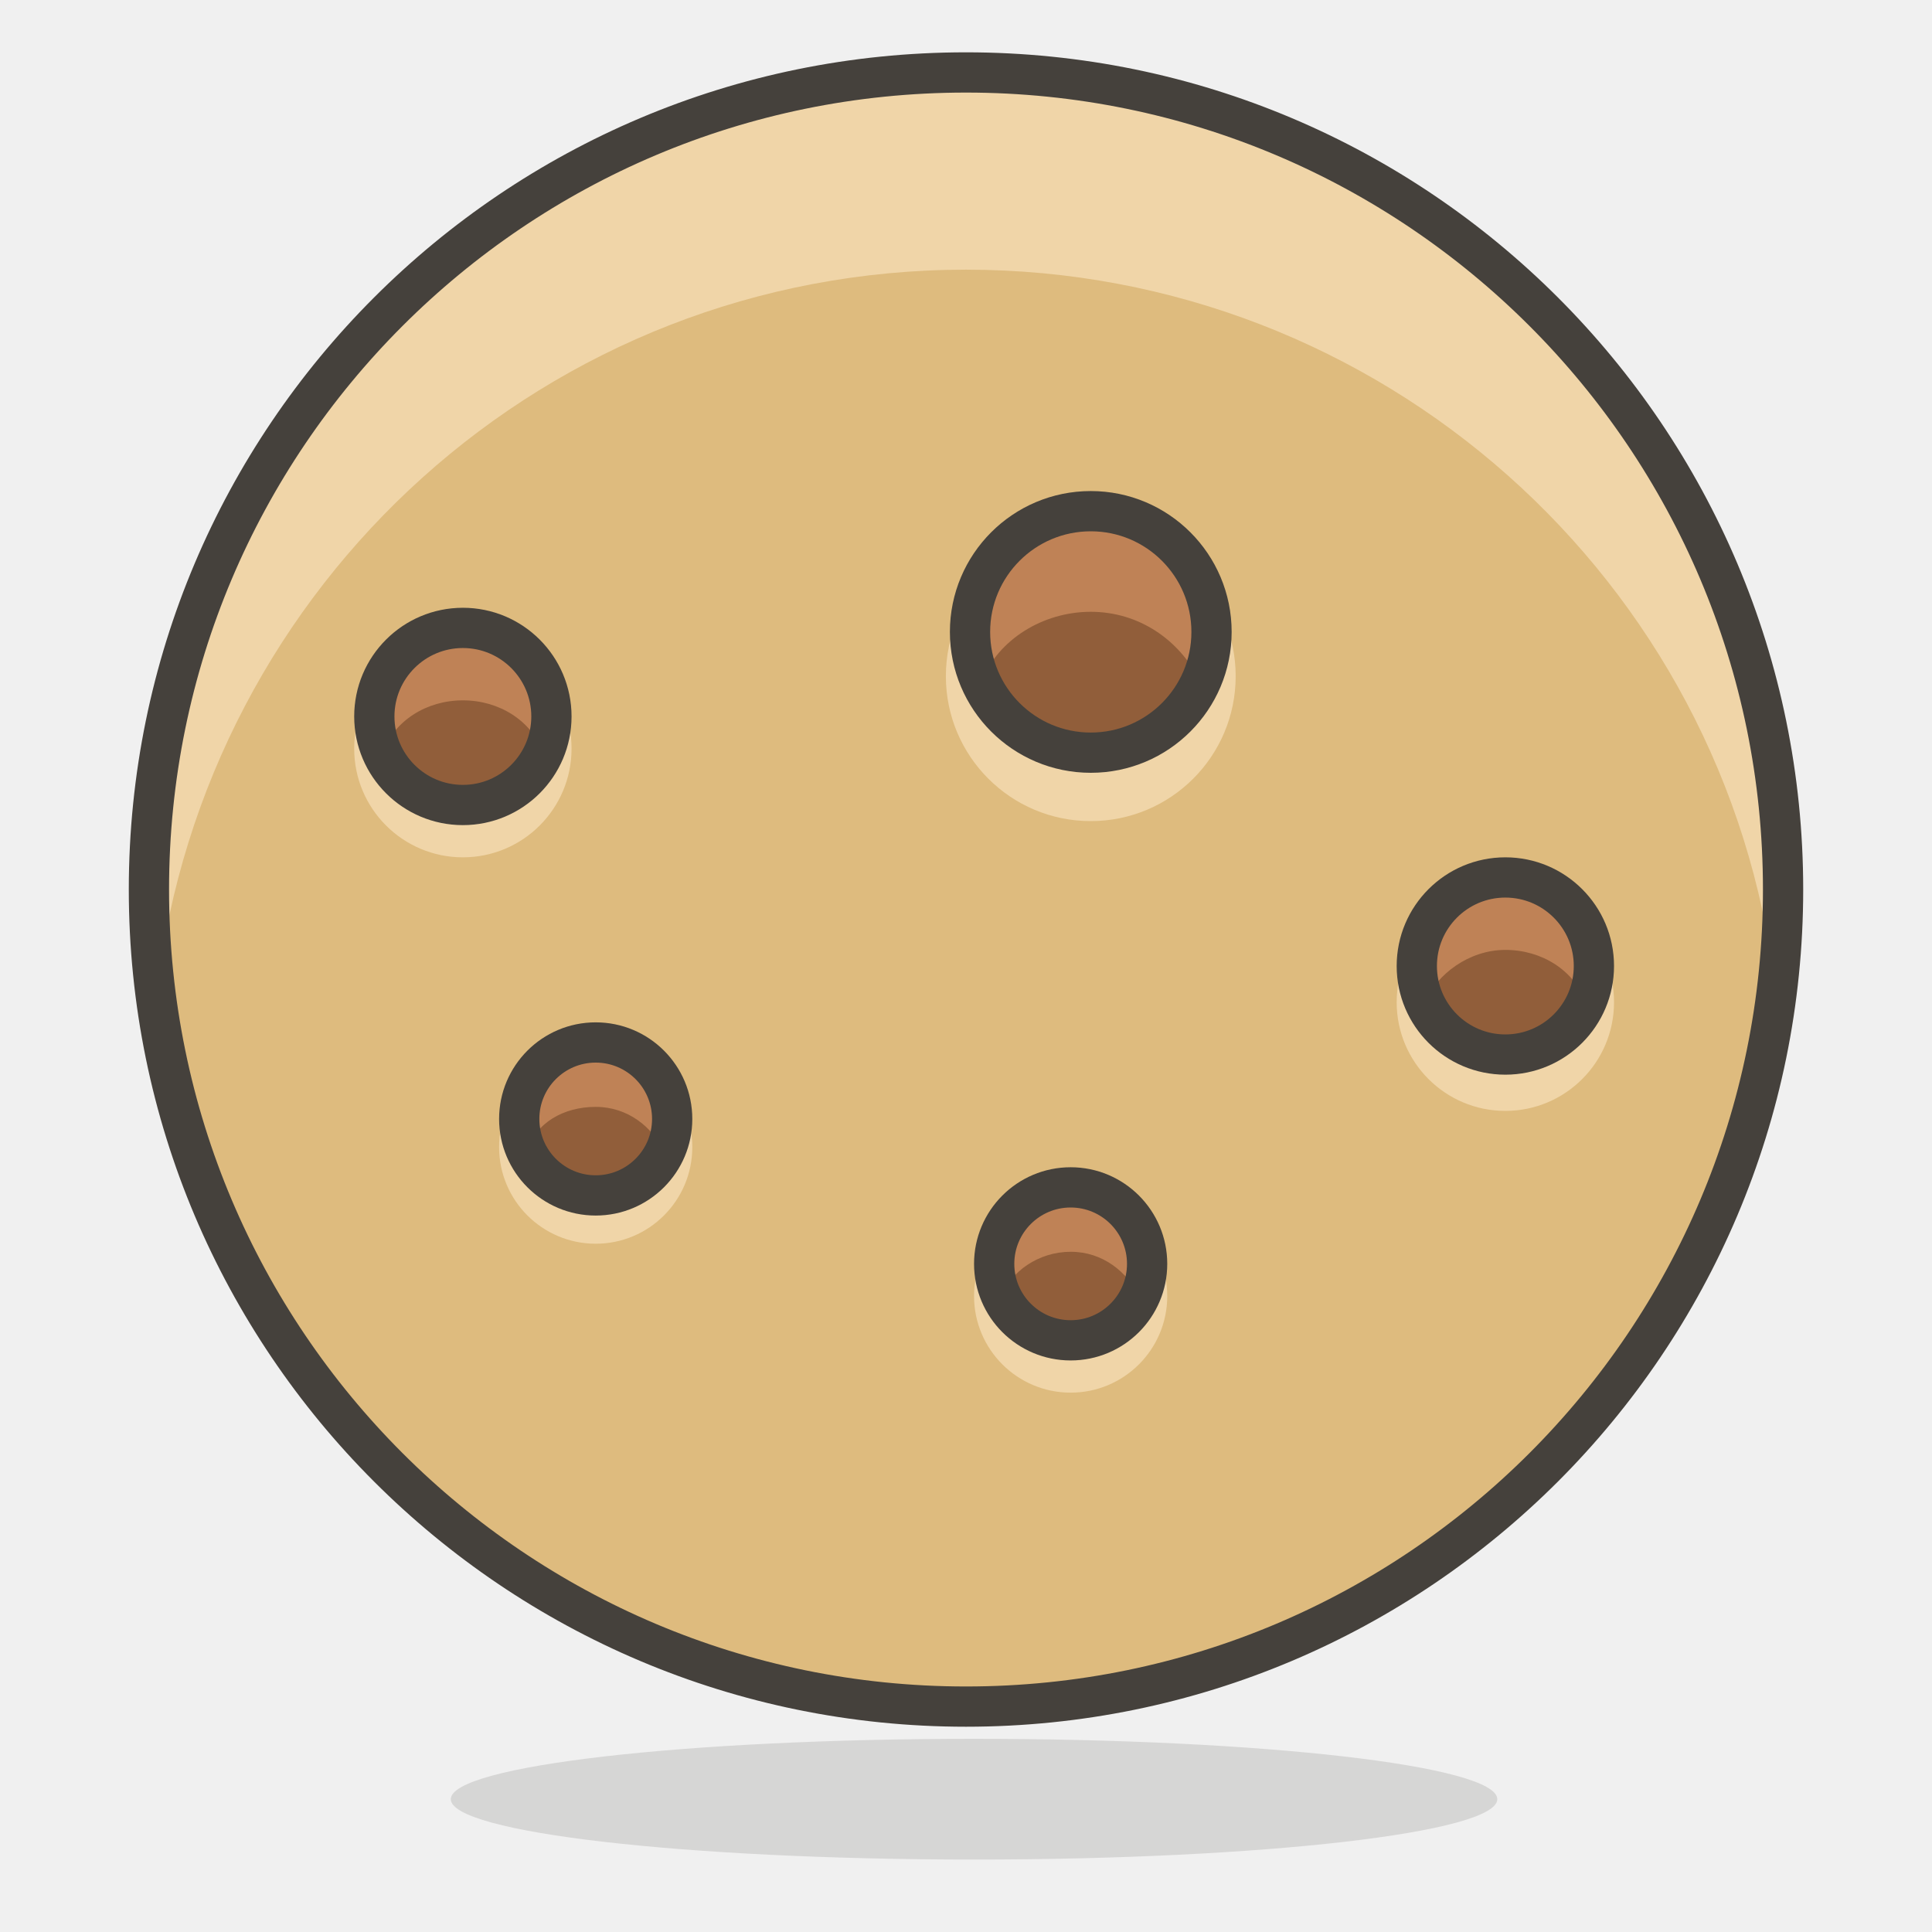
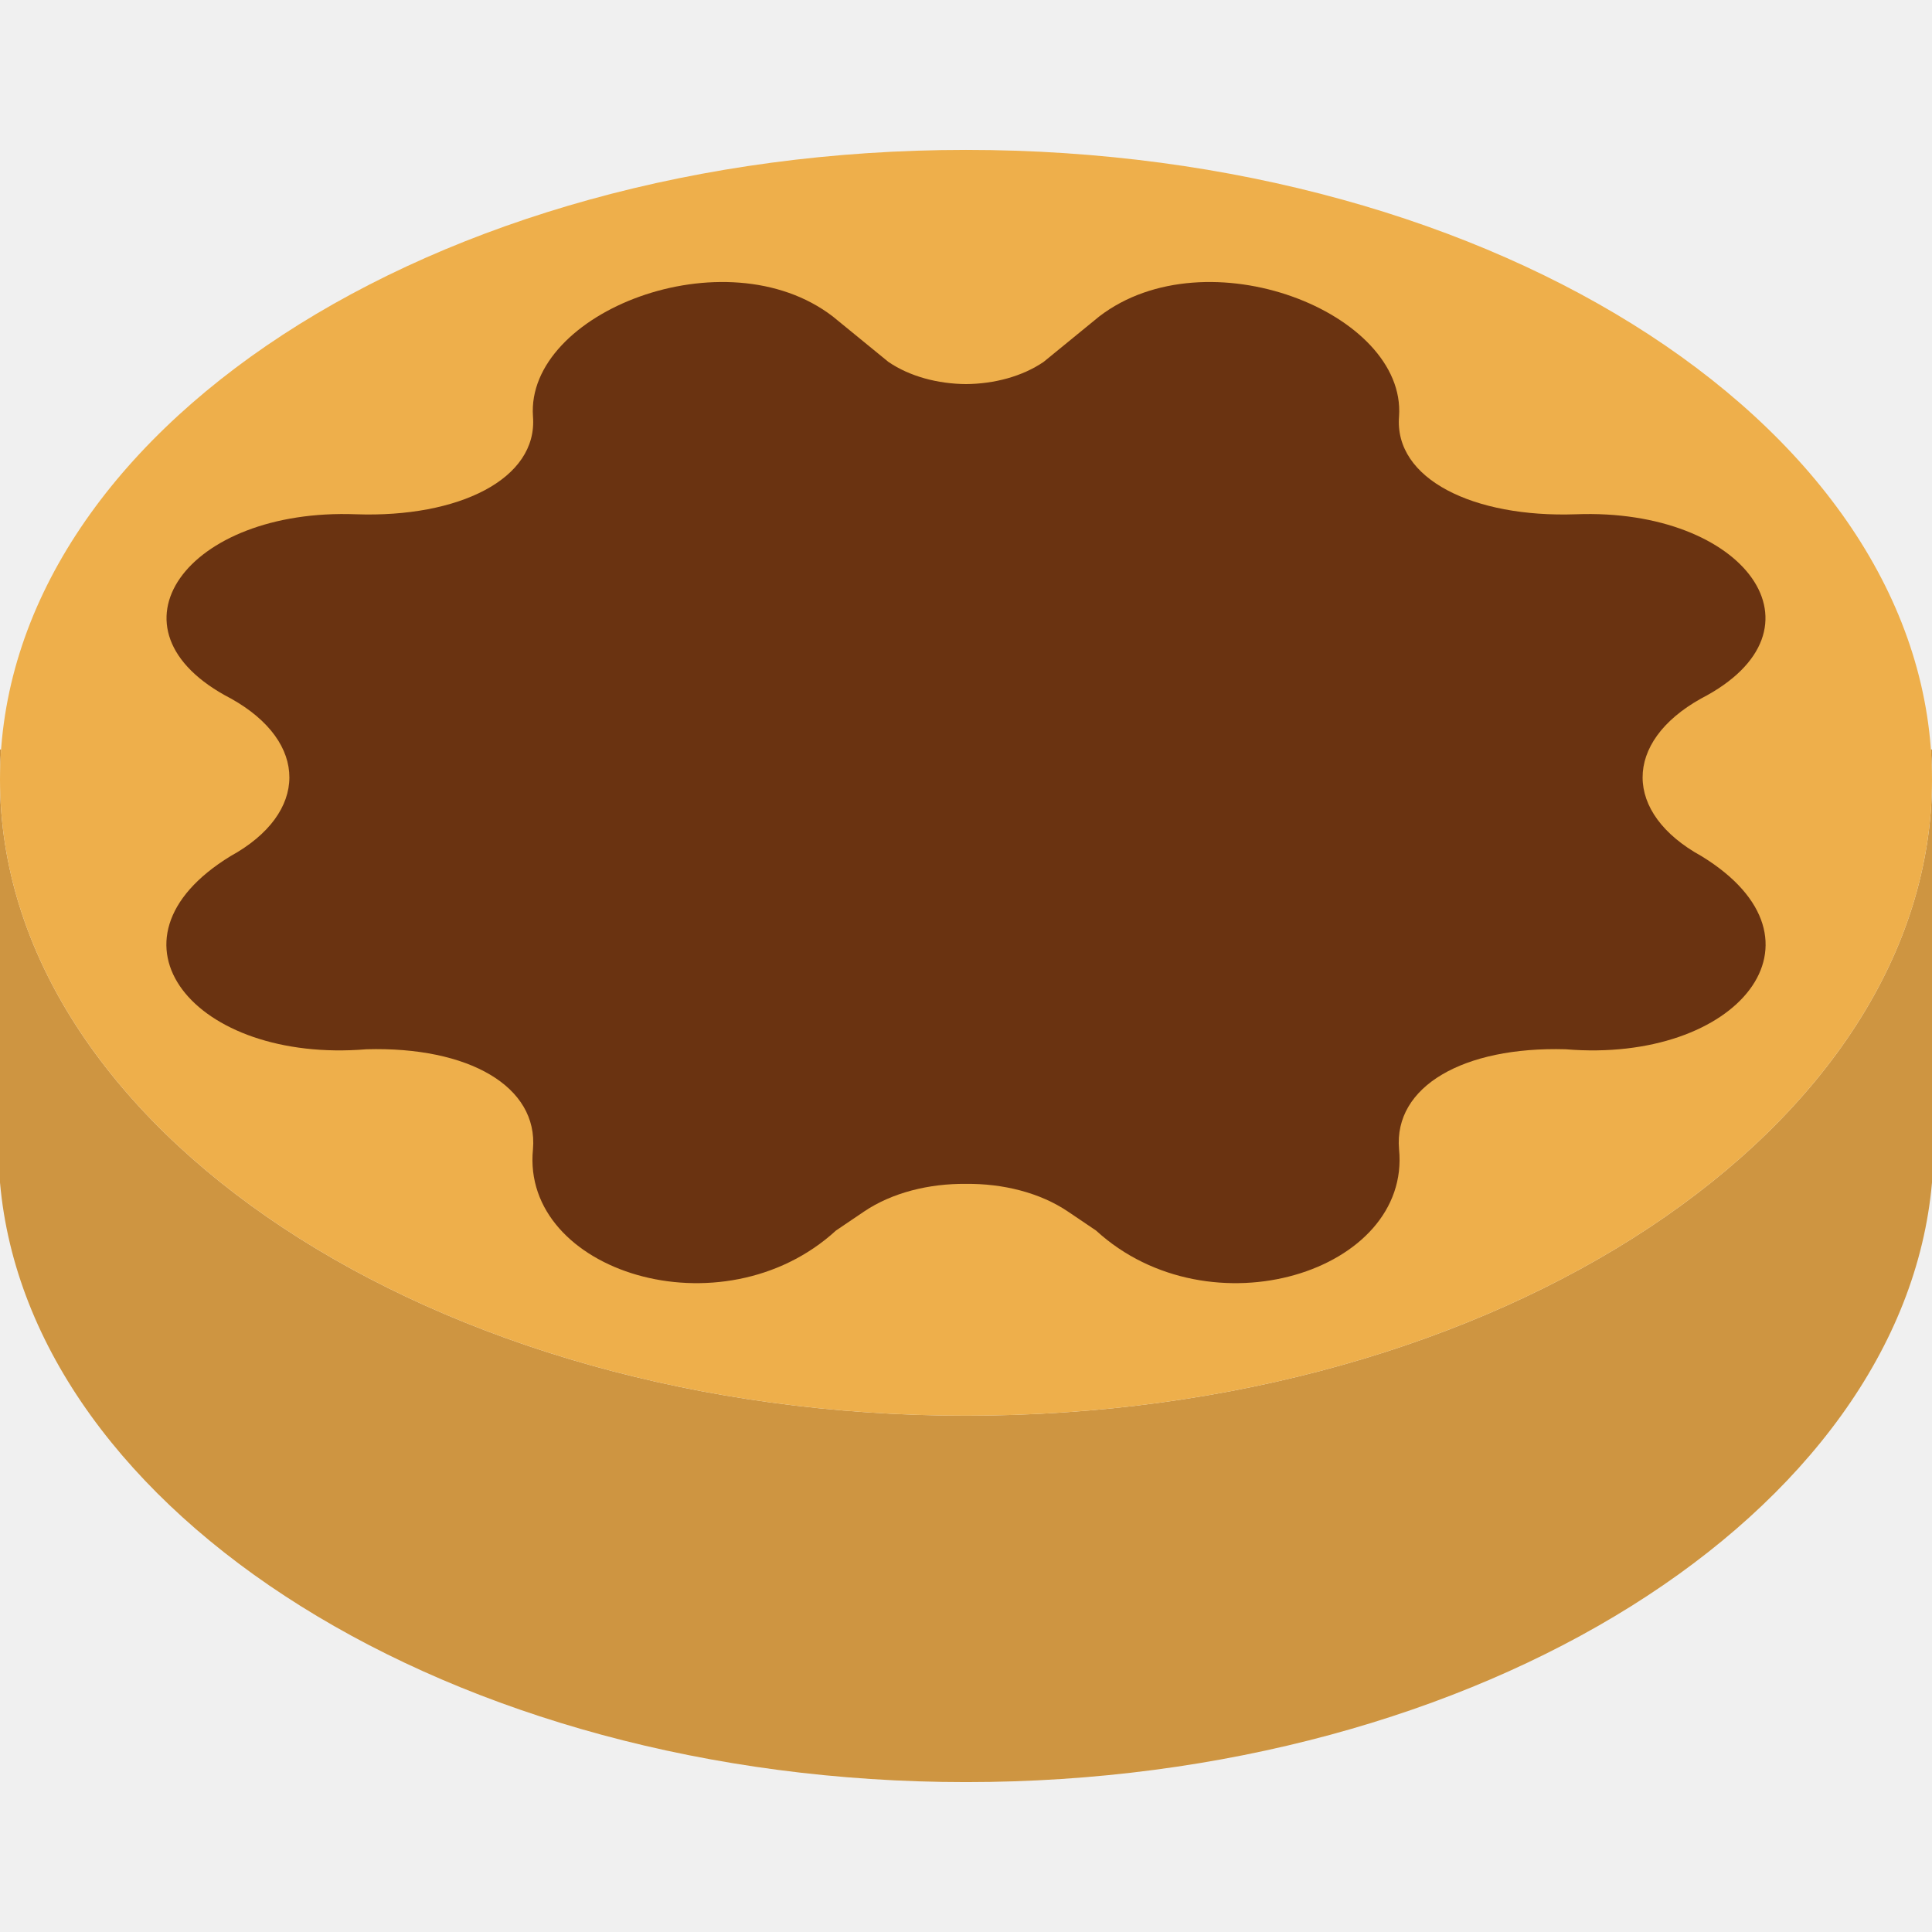
- <svg xmlns="http://www.w3.org/2000/svg" version="1.1" x="0px" y="0px" viewBox="0 0 48 48" style="enable-background:new 0 0 48 48;" xml:space="preserve">
-   <style type="text/css">
- 	.st0{fill:#FFD4C3;stroke:#504B46;stroke-linecap:round;stroke-linejoin:round;stroke-miterlimit:10;}
- 	.st1{fill:#FFC258;}
- 	.st2{fill:#4F4B45;}
- 	.st3{fill:#FABFA5;}
- 	.st4{fill:none;stroke:#504B46;stroke-linecap:round;stroke-linejoin:round;stroke-miterlimit:10;}
- 	.Graphic_x0020_Style{opacity:0.15;fill:#45413C;}
- 	.st5{opacity:0.15;fill:#45413C;}
- 	.st6{fill:#DEBB7E;stroke:#45413C;stroke-linecap:round;stroke-linejoin:round;stroke-miterlimit:10;}
- 	.st7{fill:#F0D5A8;}
- 	.st8{fill:#F7E5C6;}
- 	.st9{fill:#DEBB7E;}
- 	.st10{fill:none;stroke:#45413C;stroke-linecap:round;stroke-linejoin:round;stroke-miterlimit:10;}
- 	.st11{fill:#FFE500;}
- 	.st12{fill:#EBCB00;}
- 	.st13{fill:none;stroke:#EBCB00;stroke-linecap:round;stroke-linejoin:round;stroke-miterlimit:10;}
- 	.st14{fill:#FF6242;stroke:#45413C;stroke-linecap:round;stroke-linejoin:round;stroke-miterlimit:10;}
- 	.st15{fill:#FFFFFF;stroke:#45413C;stroke-linecap:round;stroke-linejoin:round;stroke-miterlimit:10;}
- 	.st16{fill:#E5F8FF;}
- 	.st17{fill:#FFFFFF;}
- 	.st18{fill:#E8F4FA;}
- 	.st19{fill:#E8F4FA;stroke:#45413C;stroke-linecap:round;stroke-linejoin:round;stroke-miterlimit:10;}
- 	.st20{fill:#FFCCDD;}
- 	.st21{fill:#FFB0CA;stroke:#45413C;stroke-linecap:round;stroke-linejoin:round;stroke-miterlimit:10;}
- 	.st22{fill:#FF87AF;stroke:#45413C;stroke-linecap:round;stroke-linejoin:round;stroke-miterlimit:10;}
- 	.st23{fill:#E5F8FF;stroke:#45413C;stroke-linecap:round;stroke-linejoin:round;stroke-miterlimit:10;}
- 	.st24{fill:#BF8256;stroke:#45413C;stroke-linecap:round;stroke-linejoin:round;stroke-miterlimit:10;}
- 	.st25{fill:#9CEB60;}
- 	.st26{fill:#6DD627;}
- 	.st27{fill:#C8FFA1;}
- 	.st28{fill:#FFFACF;}
- 	.st29{fill:#FF87AF;}
- 	.st30{fill:#FFB0CA;}
- 	.st31{fill:#FF6196;}
- 	.st32{fill:#FFCCDD;stroke:#45413C;stroke-linecap:round;stroke-linejoin:round;stroke-miterlimit:10;}
- 	.st33{fill:#FF6196;stroke:#45413C;stroke-linecap:round;stroke-linejoin:round;stroke-miterlimit:10;}
- 	.st34{fill:#FFE5EE;}
- 	.st35{fill:#00B8F0;}
- 	.st36{fill:#4ACFFF;}
- 	.st37{fill:#BF8256;}
- 	.st38{fill:#DEA47A;}
- 	.st39{fill:#915E3A;}
- 	.st40{fill:#FFF5E3;}
- 	.st41{fill:#F0F0F0;}
- 	.st42{fill:#8CA4B8;}
- 	.st43{fill:#627B8C;}
- 	.st44{fill:#C0DCEB;}
- 	.st45{fill:#FFF48C;}
- 	.st46{fill:#FFE500;stroke:#45413C;stroke-linecap:round;stroke-linejoin:round;stroke-miterlimit:10;}
- 	.st47{fill:#FFAA54;}
- 	.st48{fill:#6DD627;stroke:#45413C;stroke-linecap:round;stroke-linejoin:round;stroke-miterlimit:10;}
- 	.st49{fill:#FF8A14;}
- 	.st50{fill:#FFCC99;}
- 	.st51{fill:#EBCB00;stroke:#45413C;stroke-linecap:round;stroke-linejoin:round;stroke-miterlimit:10;}
- 	.st52{fill:#00F5BC;stroke:#45413C;stroke-linecap:round;stroke-linejoin:round;stroke-miterlimit:10;}
- 	.st53{fill:#BF8DF2;stroke:#45413C;stroke-linecap:round;stroke-linejoin:round;stroke-miterlimit:10;}
- 	.st54{fill:#FF8A14;stroke:#45413C;stroke-linecap:round;stroke-linejoin:round;stroke-miterlimit:10;}
- 	.st55{fill:#4AEFF7;stroke:#45413C;stroke-linecap:round;stroke-linejoin:round;stroke-miterlimit:10;}
- 	.st56{fill:#FFF48C;stroke:#45413C;stroke-linecap:round;stroke-linejoin:round;stroke-miterlimit:10;}
- 	.st57{fill:#FF6242;}
- 	.st58{fill:#E04122;}
- 	.st59{fill:#46B000;}
- 	.st60{fill:none;stroke:#45413C;stroke-miterlimit:10;}
- 	.st61{fill:#00B8F0;stroke:#45413C;stroke-linecap:round;stroke-linejoin:round;stroke-miterlimit:10;}
- 	.st62{fill:#FF866E;}
- 	.st63{fill:#9F5AE5;stroke:#45413C;stroke-linecap:round;stroke-linejoin:round;stroke-miterlimit:10;}
- 	.st64{fill:#E4FFD1;}
- 	.st65{fill:#FFFEF2;}
- 	.st66{fill:#B89558;}
- 	.st67{fill:none;stroke:#915E3A;stroke-linecap:round;stroke-linejoin:round;stroke-miterlimit:10;}
- 	.st68{fill:#915E3A;stroke:#45413C;stroke-linecap:round;stroke-linejoin:round;stroke-miterlimit:10;}
- 	.st69{fill:#BF8DF2;}
- 	.st70{fill:#9F5AE5;}
- 	.st71{fill:#DABFF5;}
- 	.st72{fill:none;stroke:#45413C;stroke-linejoin:round;stroke-miterlimit:10;}
- 	.st73{fill:#656769;}
- 	.st74{fill:#87898C;}
- 	.st75{fill:#E0E0E0;}
- 	.st76{fill:#BDBEC0;}
- 	.st77{fill:#656769;stroke:#45413C;stroke-linecap:round;stroke-linejoin:round;stroke-miterlimit:10;}
- 	.st78{fill:#45413C;stroke:#45413C;stroke-linecap:round;stroke-linejoin:round;stroke-miterlimit:10;}
- 	.st79{fill:#FFA694;}
- 	.st80{fill:#E04122;stroke:#45413C;stroke-linecap:round;stroke-linejoin:round;stroke-miterlimit:10;}
- 	.st81{fill:#E0E0E0;stroke:#45413C;stroke-linecap:round;stroke-linejoin:round;stroke-miterlimit:10;}
- 	.st82{fill:#F0F0F0;stroke:#45413C;stroke-linecap:round;stroke-linejoin:round;stroke-miterlimit:10;}
- 	.st83{fill:#DAEDF7;}
- 	.st84{fill:#BDBEC0;stroke:#45413C;stroke-linecap:round;stroke-linejoin:round;stroke-miterlimit:10;}
- 	.st85{fill:#87898C;stroke:#45413C;stroke-linecap:round;stroke-linejoin:round;stroke-miterlimit:10;}
- 	.st86{fill:#00DFEB;}
- 	.st87{fill:#4AEFF7;}
- 	.st88{fill:#DAEDF7;stroke:#45413C;stroke-linecap:round;stroke-linejoin:round;stroke-miterlimit:10;}
- 	.st89{fill:#FFDA8F;}
- 	.st90{fill:#FFBE3D;}
- 	.st91{fill:#FFE9BD;}
- 	.st92{fill:#DEA47A;stroke:#45413C;stroke-linecap:round;stroke-linejoin:round;stroke-miterlimit:10;}
- 	.st93{fill:#45413C;}
- 	.st94{fill:#F0C2A1;}
- 	.st95{fill:none;stroke:#45413C;stroke-width:1.006;stroke-linecap:round;stroke-linejoin:round;stroke-miterlimit:10;}
- 	.st96{fill:#525252;}
- 	.st97{fill:#EB6D00;stroke:#45413C;stroke-linecap:round;stroke-linejoin:round;stroke-miterlimit:10;}
- 	.st98{fill:#EB6D00;}
- 	.st99{fill:#E5FEFF;}
- 	.st100{fill:#FF866E;stroke:#45413C;stroke-linecap:round;stroke-linejoin:round;stroke-miterlimit:10;}
- 	.st101{fill:#627B8C;stroke:#45413C;stroke-linecap:round;stroke-linejoin:round;stroke-miterlimit:10;}
- 	.st102{fill:#FFFCE5;stroke:#45413C;stroke-linecap:round;stroke-linejoin:round;stroke-miterlimit:10;}
- 	.st103{fill:#A6FBFF;}
- 	.st104{fill:#D9FDFF;}
- 	.st105{fill:#FFFACF;stroke:#45413C;stroke-linecap:round;stroke-linejoin:round;stroke-miterlimit:10;}
- 	.st106{fill:#B8ECFF;}
- 	.st107{fill:#FFCABF;}
- 	.st108{fill:#E5FFF9;}
- 	.st109{fill:#C8FFA1;stroke:#45413C;stroke-linecap:round;stroke-linejoin:round;stroke-miterlimit:10;}
- 	.st110{fill:#4CF4FC;}
- 	.st111{fill:#F0D5A8;stroke:#45413C;stroke-linecap:round;stroke-linejoin:round;stroke-miterlimit:10;}
- 	.st112{fill:#FFDCD1;stroke:#45413C;stroke-linecap:round;stroke-linejoin:round;stroke-miterlimit:10;}
- 	.st113{fill:#80DDFF;}
- 	.st114{fill:#46B000;stroke:#45413C;stroke-linecap:round;stroke-linejoin:round;stroke-miterlimit:10;}
- 	.st115{fill:#4ACFFF;stroke:#45413C;stroke-linecap:round;stroke-linejoin:round;stroke-miterlimit:10;}
- 	.st116{fill:#ADC4D9;}
- 	.st117{fill:#BDBEC0;stroke:#45413C;stroke-width:1.006;stroke-linecap:round;stroke-linejoin:round;stroke-miterlimit:10;}
- 	.st118{fill:#FFFCE5;}
- 	.st119{fill:#947746;}
- 	.st120{fill:#525252;stroke:#45413C;stroke-linecap:round;stroke-linejoin:round;stroke-miterlimit:10;}
- </style>
-   <symbol id="New_Symbol_14" viewBox="-6.5 -6.5 13 13">
-     <path class="st0" d="M0-6c2.2,0,4.1,1.5,4.7,3.5c0,0,0,0,0,0C6.3-2.5,6.4,0,5,0v1c0,2.8-2.2,5-5,5c-2.8,0-5-2.2-5-5V0   c-1.4,0-1.3-2.5,0.2-2.5c0,0,0,0,0,0C-4.1-4.5-2.2-6,0-6z" />
+ <svg xmlns="http://www.w3.org/2000/svg" version="1.1" id="Layer_1" x="0px" y="0px" viewBox="0 0 512 512" style="enable-background:new 0 0 512 512;" xml:space="preserve">
+   <g>
    <g>
-       <circle class="st1" cx="-1.6" cy="-0.1" r="0.1" />
-       <path class="st2" d="M-1.6,0.5c-0.3,0-0.6-0.3-0.6-0.6S-2-0.8-1.6-0.8C-1.3-0.8-1-0.5-1-0.1S-1.3,0.5-1.6,0.5L-1.6,0.5z" />
+       <path style="fill:#CE9541;" d="M511.689,198.621c0.194,2.648,0.309,5.305,0.309,7.98v-7.98H511.689z" />
+       <path style="fill:#CE9541;" d="M256,375.172c-141.383,0-256-76.65-256-168.572v106.778c7.706,87.561,119.605,158.897,256,158.897    s248.294-71.336,256-158.897V206.601C512,298.522,397.383,375.172,256,375.172" />
+       <path style="fill:#CE9541;" d="M0,198.621v7.98c0-2.675,0.115-5.332,0.309-7.98H0z" />
    </g>
-     <g>
-       <circle class="st1" cx="1.6" cy="-0.1" r="0.1" />
-       <path class="st2" d="M1.6,0.5C1.3,0.5,1,0.2,1-0.1s0.3-0.6,0.6-0.6c0.3,0,0.6,0.3,0.6,0.6S2,0.5,1.6,0.5L1.6,0.5z" />
-     </g>
-     <circle class="st3" cx="-3" cy="-1.5" r="0.5" />
-     <circle class="st3" cx="3" cy="-1.5" r="0.5" />
-     <path class="st4" d="M-1.2-3c0.8-0.5,1.7-0.5,2.5,0" />
-   </symbol>
-   <g id="Bg">
+     <path style="fill:#EEAF4B;" d="M256,39.724c-141.383,0-256,74.955-256,166.877s114.617,168.572,256,168.572s256-76.65,256-168.572   S397.383,39.724,256,39.724" />
+     <path style="fill:#6A3311;" d="M450.897,226.876L450.897,226.876c-20.736-11.414-20.789-30.199-0.132-41.737   c35.407-18.282,11.679-50.564-33.156-48.852c-27.083,0.936-48.181-9.304-46.848-25.944c1.933-27.56-50.988-48.322-79.448-26.483   l-14.724,12.032c-5.658,3.875-13.118,5.835-20.586,5.897c-7.477-0.062-14.927-2.022-20.586-5.897L220.691,83.86   c-28.469-21.839-81.382-1.077-79.448,26.483c1.333,16.64-19.774,26.88-46.857,25.944c-44.826-1.713-68.555,30.57-33.156,48.852   c20.665,11.538,20.604,30.323-0.124,41.737l0,0c-36.449,22.307-9.622,54.969,35.999,51.191   c27.092-0.768,45.568,9.852,44.138,26.483c-3.231,32.477,50.105,49.196,80.296,21.557l7.424-5.023   c7.433-5.023,17.258-7.45,27.039-7.345c9.781-0.106,19.597,2.322,27.03,7.345l7.433,5.023c30.19,27.639,83.527,10.92,80.296-21.557   c-1.439-16.631,17.046-27.251,44.138-26.483C460.51,281.845,487.337,249.183,450.897,226.876" />
+   </g>
+   <g>
</g>
-   <g id="Icons">
-     <g id="XMLID_1983_">
-       <circle id="XMLID_2405_" class="st9" cx="24" cy="22.1" r="20.3" />
-       <g id="XMLID_2395_">
-         <path id="XMLID_2397_" class="st7" d="M24,6.7c10.3,0,18.9,7.7,20.1,17.8c0.1-0.8,0.2-1.6,0.2-2.4c0-11.2-9.1-20.3-20.3-20.3     c-11.2,0-20.3,9.1-20.3,20.3c0,0.8,0.1,1.6,0.2,2.5C5.1,14.5,13.6,6.7,24,6.7z" />
-         <path id="XMLID_2396_" class="st7" d="M22.2,42.2c0.2,0,0.3,0,0.5,0c-0.1-0.1-0.2-0.2-0.3-0.3C22.3,42,22.3,42.1,22.2,42.2z" />
-       </g>
-       <circle id="XMLID_2394_" class="st10" cx="24" cy="22.1" r="20.3" />
-       <ellipse id="XMLID_2393_" class="st5" cx="24.2" cy="44.7" rx="13" ry="1.5" />
-       <g id="XMLID_2387_">
-         <circle id="XMLID_2392_" class="st7" cx="27.1" cy="16.8" r="3.6" />
-         <g id="XMLID_2388_">
-           <circle id="XMLID_2391_" class="st39" cx="27.1" cy="15.7" r="3" />
-           <path id="XMLID_2390_" class="st37" d="M27.1,15.2c1.2,0,2.2,0.7,2.7,1.7c0.2-0.4,0.3-0.8,0.3-1.2c0-1.6-1.3-3-3-3      c-1.6,0-3,1.3-3,3c0,0.4,0.1,0.8,0.3,1.2C24.8,15.9,25.9,15.2,27.1,15.2z" />
-           <circle id="XMLID_2389_" class="st10" cx="27.1" cy="15.7" r="3" />
-         </g>
-       </g>
-       <g id="XMLID_2378_">
-         <circle id="XMLID_2386_" class="st7" cx="11.5" cy="18.6" r="2.7" />
-         <g id="XMLID_2379_">
-           <circle id="XMLID_2382_" class="st39" cx="11.5" cy="17.8" r="2.2" />
-           <path id="XMLID_2381_" class="st37" d="M11.5,17.4c0.9,0,1.7,0.5,2,1.3c0.1-0.3,0.2-0.6,0.2-0.9c0-1.2-1-2.2-2.2-2.2      c-1.2,0-2.2,1-2.2,2.2c0,0.3,0.1,0.6,0.2,0.9C9.8,17.9,10.6,17.4,11.5,17.4z" />
-           <circle id="XMLID_2380_" class="st10" cx="11.5" cy="17.8" r="2.2" />
-         </g>
-       </g>
-       <g id="XMLID_2372_">
-         <circle id="XMLID_2377_" class="st7" cx="37.4" cy="24.9" r="2.7" />
-         <g id="XMLID_2373_">
-           <circle id="XMLID_2376_" class="st39" cx="37.4" cy="24" r="2.2" />
-           <path id="XMLID_2375_" class="st37" d="M37.4,23.6c0.9,0,1.7,0.5,2,1.3c0.1-0.3,0.2-0.6,0.2-0.9c0-1.2-1-2.2-2.2-2.2      c-1.2,0-2.2,1-2.2,2.2c0,0.3,0.1,0.6,0.2,0.9C35.7,24.2,36.5,23.6,37.4,23.6z" />
-           <circle id="XMLID_2374_" class="st10" cx="37.4" cy="24" r="2.2" />
-         </g>
-       </g>
-       <g id="XMLID_2366_">
-         <circle id="XMLID_2371_" class="st7" cx="26.6" cy="32.2" r="2.4" />
-         <g id="XMLID_2367_">
-           <circle id="XMLID_2370_" class="st39" cx="26.6" cy="31.4" r="1.9" />
-           <path id="XMLID_2369_" class="st37" d="M26.6,31.1c0.8,0,1.4,0.5,1.7,1.1c0.1-0.2,0.2-0.5,0.2-0.8c0-1.1-0.9-1.9-1.9-1.9      c-1.1,0-1.9,0.9-1.9,1.9c0,0.3,0.1,0.5,0.2,0.8C25.1,31.6,25.8,31.1,26.6,31.1z" />
-           <circle id="XMLID_2368_" class="st10" cx="26.6" cy="31.4" r="1.9" />
-         </g>
-       </g>
-       <g id="XMLID_2360_">
-         <circle id="XMLID_2365_" class="st7" cx="14.8" cy="28.5" r="2.4" />
-         <g id="XMLID_2361_">
-           <circle id="XMLID_2364_" class="st39" cx="14.8" cy="27.8" r="1.9" />
-           <path id="XMLID_2363_" class="st37" d="M14.8,27.5c0.8,0,1.4,0.5,1.7,1.1c0.1-0.2,0.2-0.5,0.2-0.8c0-1.1-0.9-1.9-1.9-1.9      c-1.1,0-1.9,0.9-1.9,1.9c0,0.3,0.1,0.5,0.2,0.8C13.3,27.9,14,27.5,14.8,27.5z" />
-           <circle id="XMLID_2362_" class="st10" cx="14.8" cy="27.8" r="1.9" />
-         </g>
-       </g>
-     </g>
-   </g>
+   <g>
+ </g>
+   <g>
+ </g>
+   <g>
+ </g>
+   <g>
+ </g>
+   <g>
+ </g>
+   <g>
+ </g>
+   <g>
+ </g>
+   <g>
+ </g>
+   <g>
+ </g>
+   <g>
+ </g>
+   <g>
+ </g>
+   <g>
+ </g>
+   <g>
+ </g>
+   <g>
+ </g>
</svg>
